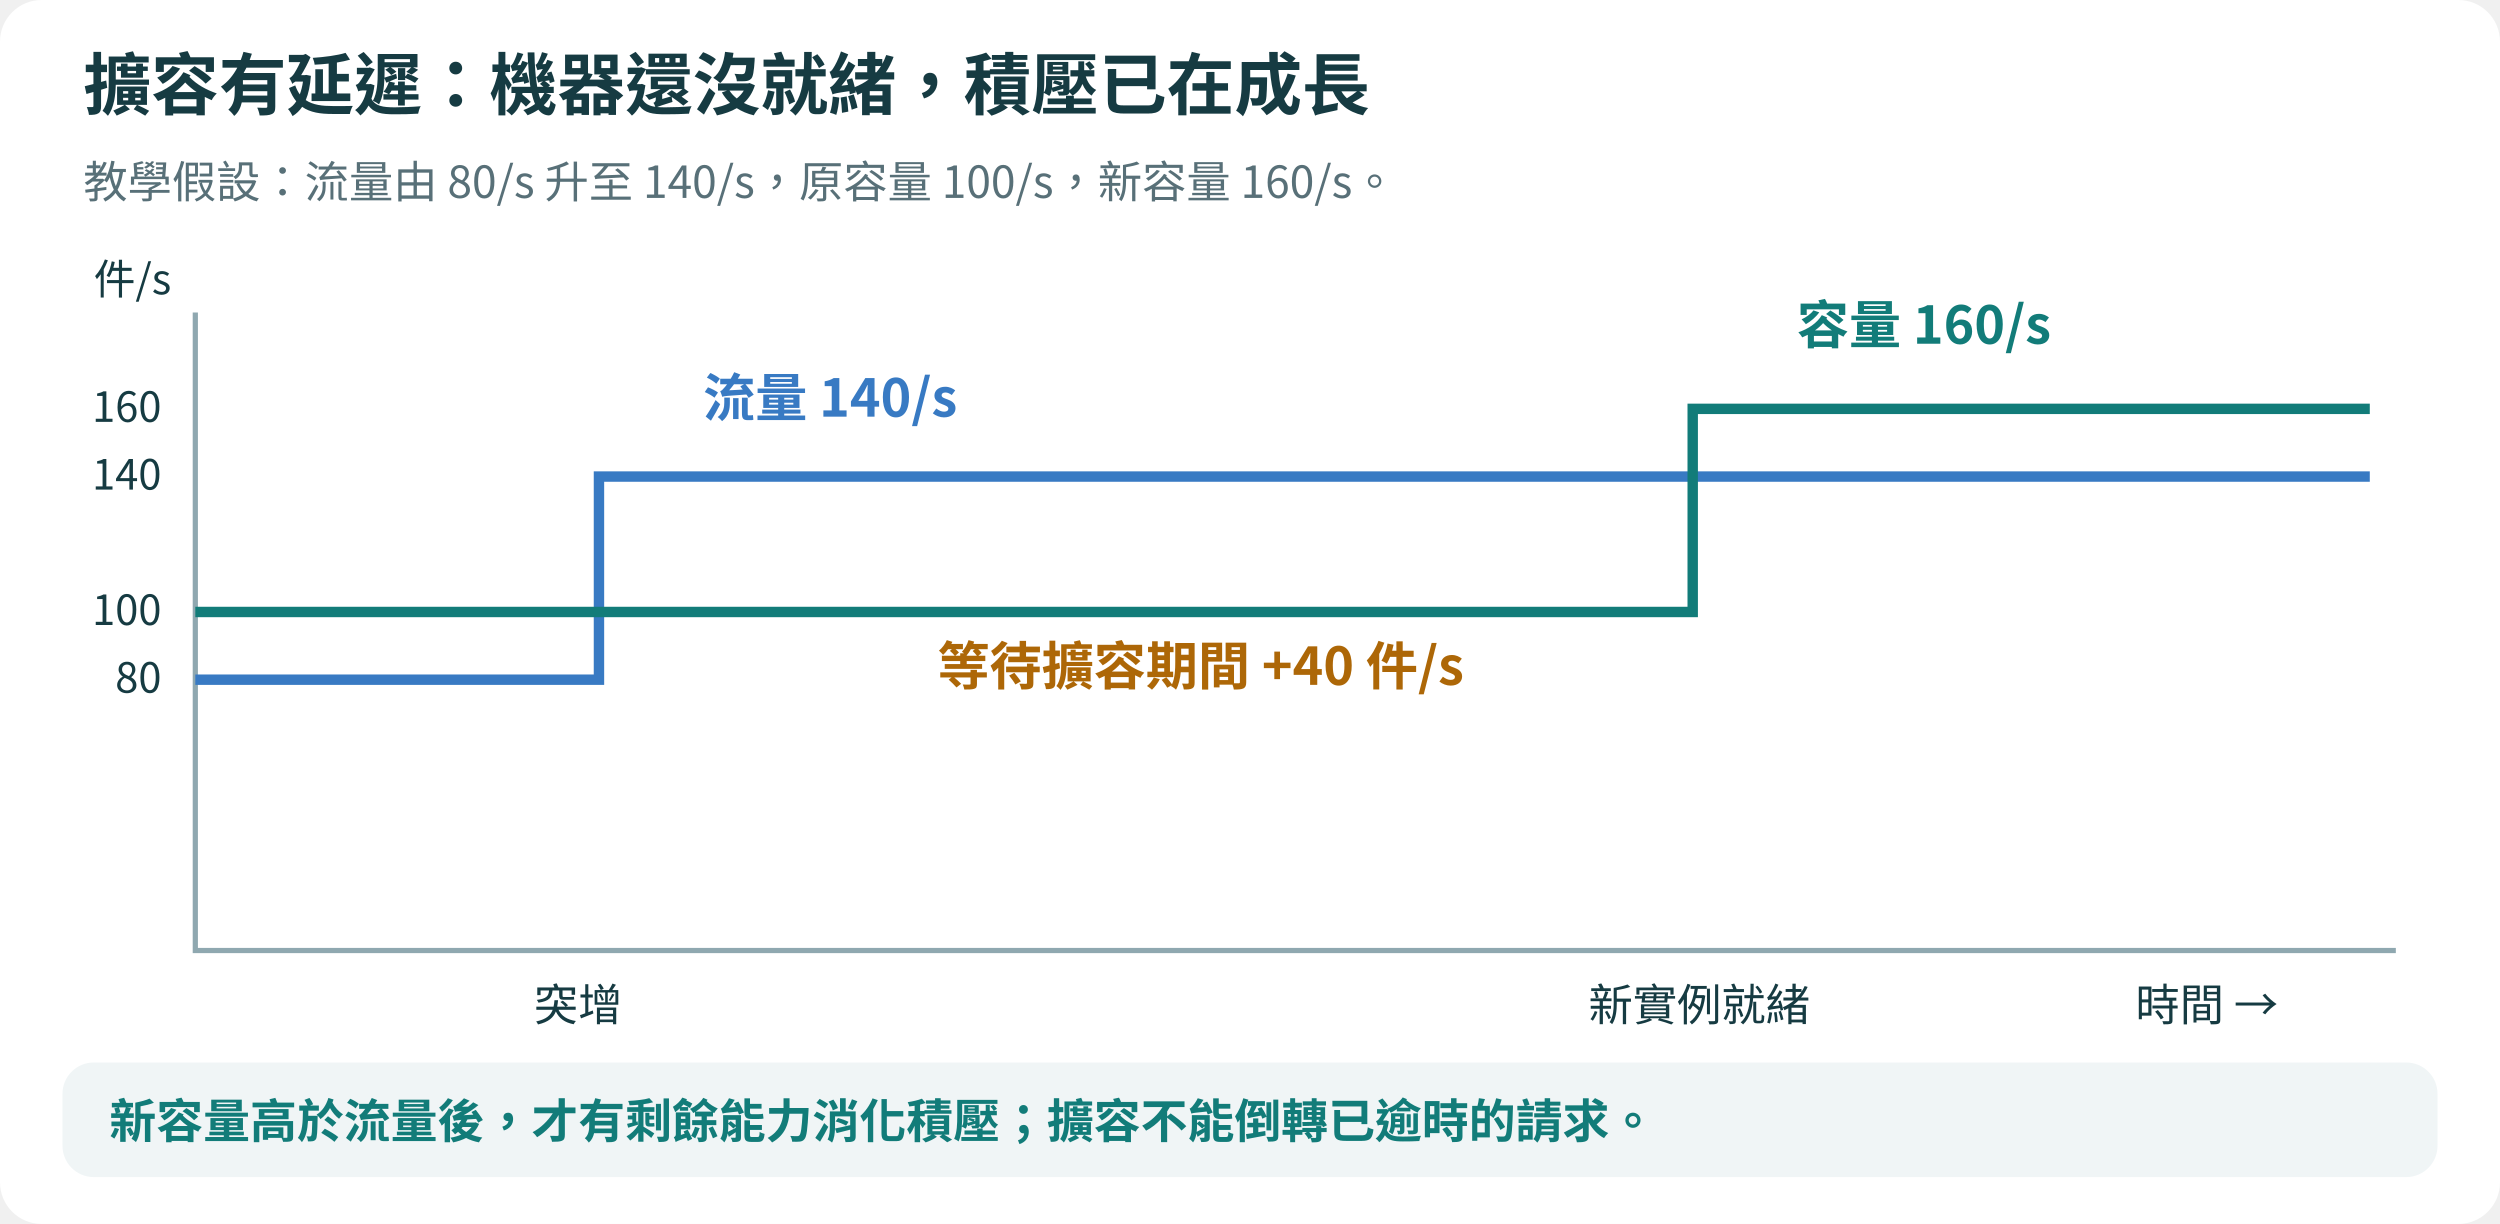
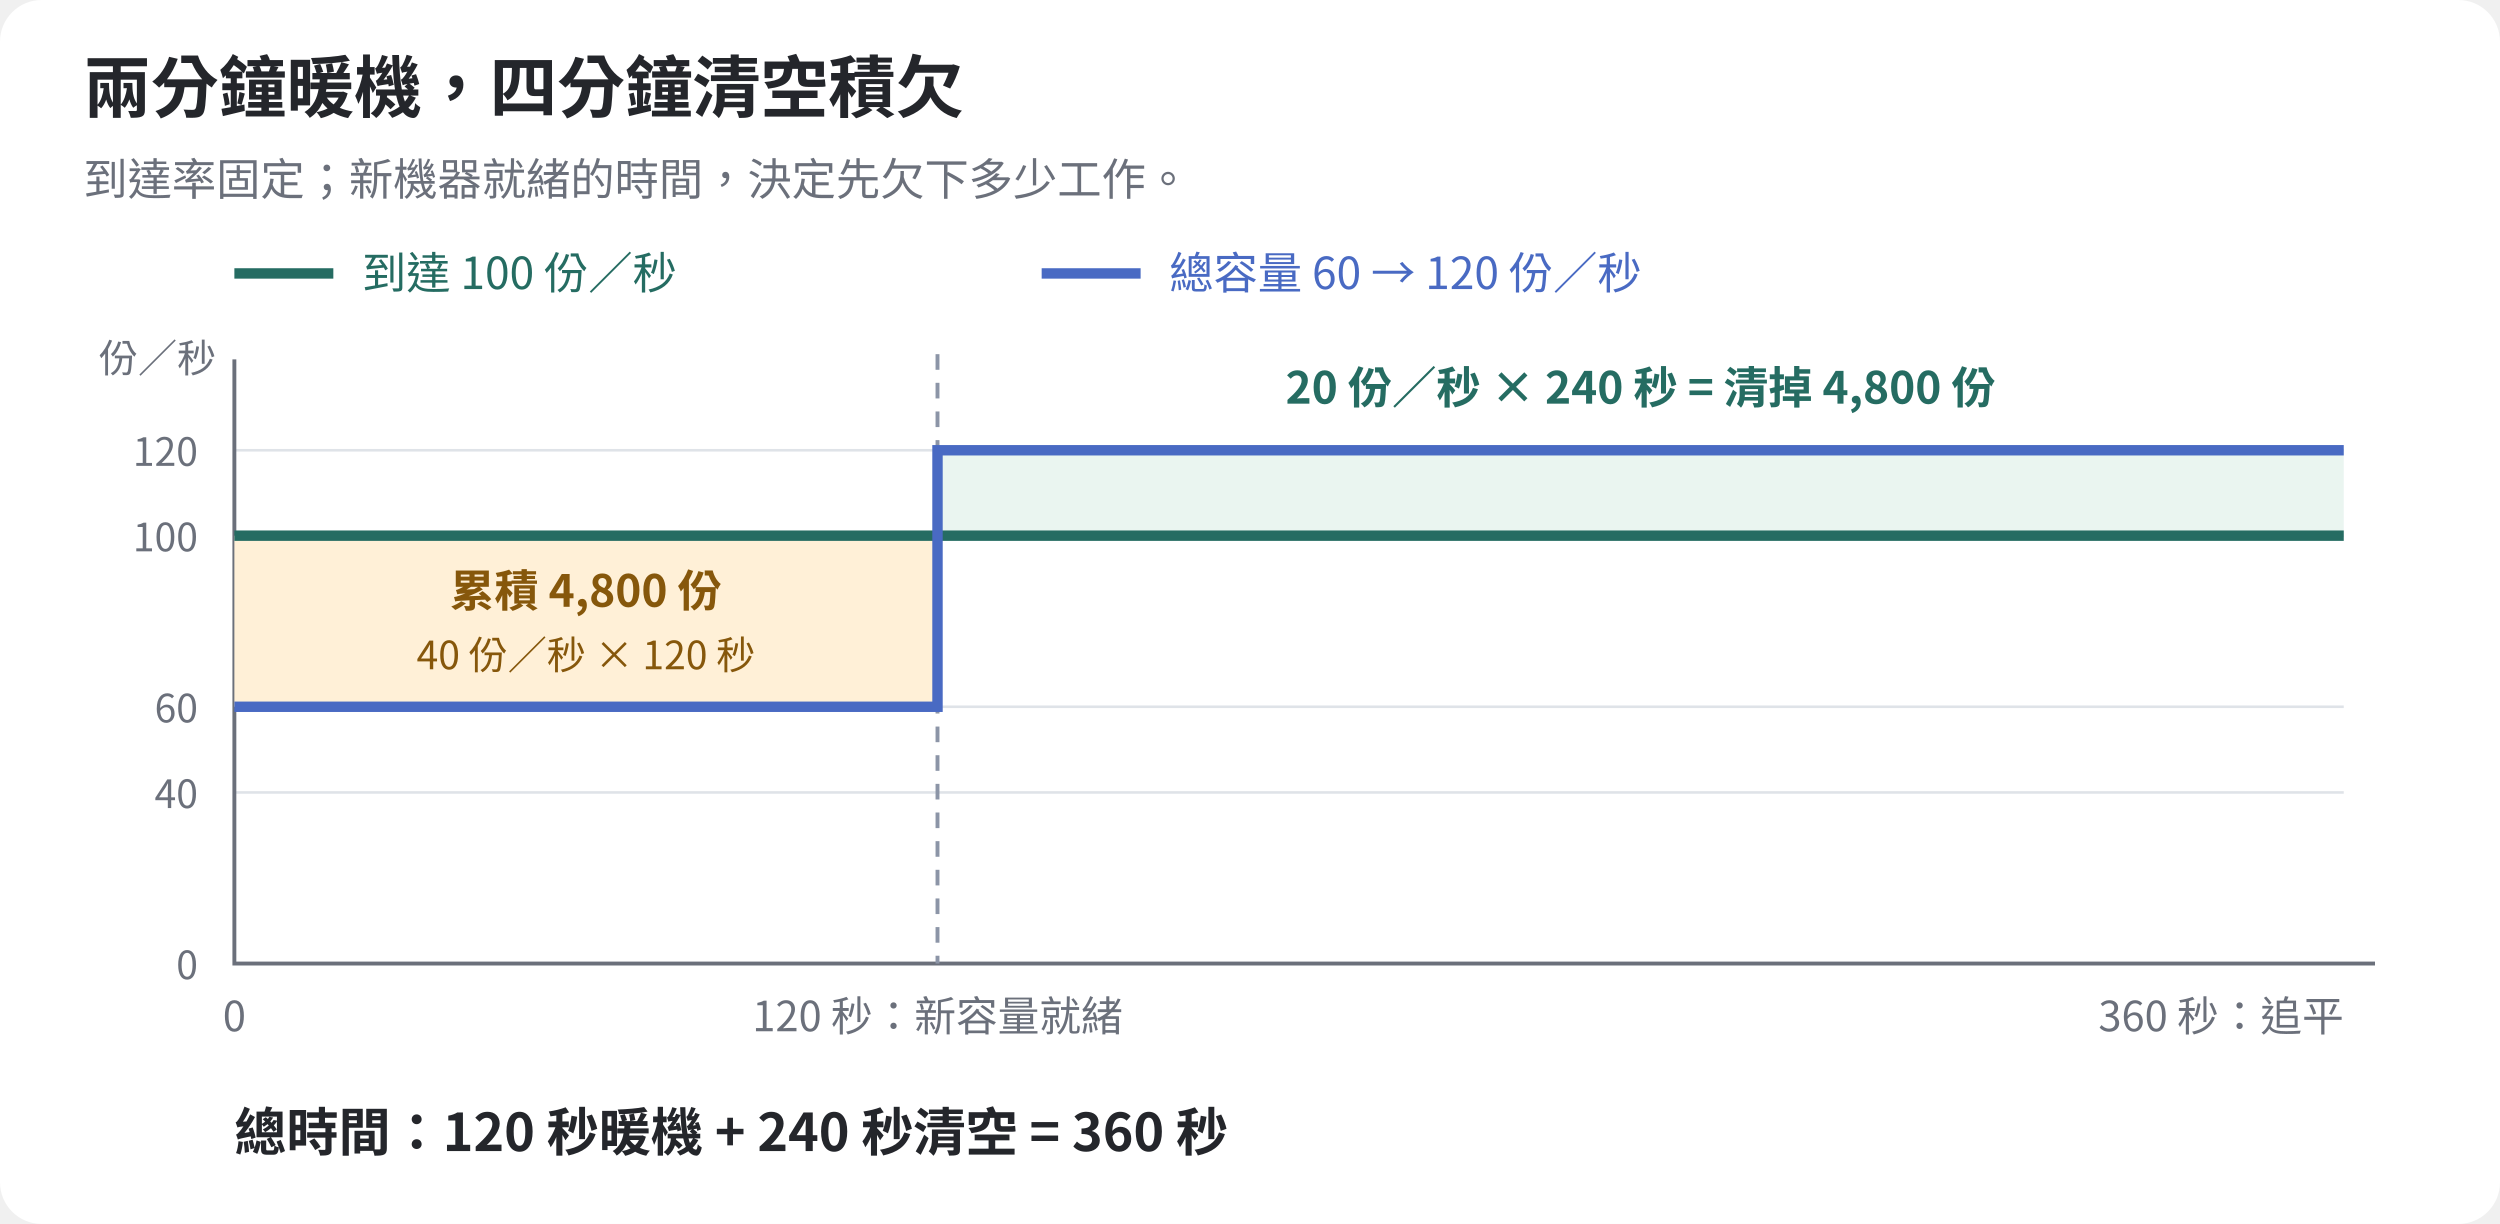
<svg xmlns="http://www.w3.org/2000/svg" viewBox="0 0 960 470" role="img" aria-labelledby="visual-12-scale-title visual-12-scale-desc">
-   <defs>
-     <marker id="visual-12-scale-arrow" viewBox="0 0 10 10" refX="9" refY="5" markerWidth="7" markerHeight="7" orient="auto-start-reverse">
-       <path d="M0 0 L10 5 L0 10 Z" fill="#127c79" />
-     </marker>
-   </defs>
-   <rect width="960" height="100%" rx="16" fill="#fff" />
-   <text x="32" y="42" font-family="Noto Sans CJK TC, Microsoft JhengHei, sans-serif" font-size="26" font-weight="700" text-anchor="start" fill="#163b42">擴容有延遲：機器還沒就緒，積壓已在成長</text>
-   <text x="32" y="76" font-family="Noto Sans CJK TC, Microsoft JhengHei, sans-serif" font-size="17" font-weight="400" text-anchor="start" fill="#587078">教學假設：流量由 80/s 升至 140/s，原容量 100/s，新容量 160/s。</text>
-   <path d="M75 120 V365 H920" fill="none" stroke="#8fa8b0" stroke-width="2" />
-   <text x="36" y="113" font-family="Noto Sans CJK TC, Microsoft JhengHei, sans-serif" font-size="16" font-weight="400" text-anchor="start" fill="#163b42">件/s</text>
-   <text x="62" y="266.0" font-family="Noto Sans CJK TC, Microsoft JhengHei, sans-serif" font-size="16" font-weight="400" text-anchor="end" fill="#163b42">80</text>
-   <text x="62" y="240.0" font-family="Noto Sans CJK TC, Microsoft JhengHei, sans-serif" font-size="16" font-weight="400" text-anchor="end" fill="#163b42">100</text>
-   <text x="62" y="188.0" font-family="Noto Sans CJK TC, Microsoft JhengHei, sans-serif" font-size="16" font-weight="400" text-anchor="end" fill="#163b42">140</text>
-   <text x="62" y="162.0" font-family="Noto Sans CJK TC, Microsoft JhengHei, sans-serif" font-size="16" font-weight="400" text-anchor="end" fill="#163b42">160</text>
-   <path d="M75 261 H230 V183 H910" fill="none" stroke="#387ac3" stroke-width="4" />
-   <path d="M75 235 H650 V157 H910" fill="none" stroke="#127c79" stroke-width="4" />
-   <text x="270" y="160" font-family="Noto Sans CJK TC, Microsoft JhengHei, sans-serif" font-size="20" font-weight="700" text-anchor="start" fill="#387ac3">流量 140/s</text>
-   <text x="360" y="263" font-family="Noto Sans CJK TC, Microsoft JhengHei, sans-serif" font-size="20" font-weight="700" text-anchor="start" fill="#ad6707">等待擴容期間 +40 件/s</text>
-   <text x="690" y="132" font-family="Noto Sans CJK TC, Microsoft JhengHei, sans-serif" font-size="20" font-weight="700" text-anchor="start" fill="#127c79">容量 160/s</text>
-   <text x="205" y="392" font-family="Noto Sans CJK TC, Microsoft JhengHei, sans-serif" font-size="17" font-weight="400" text-anchor="start" fill="#163b42">突增</text>
-   <text x="610" y="392" font-family="Noto Sans CJK TC, Microsoft JhengHei, sans-serif" font-size="17" font-weight="400" text-anchor="start" fill="#163b42">新實例就緒</text>
-   <text x="820" y="392" font-family="Noto Sans CJK TC, Microsoft JhengHei, sans-serif" font-size="17" font-weight="400" text-anchor="start" fill="#163b42">時間 →</text>
-   <rect x="24" y="408" width="912" height="44" rx="12" fill="#f0f5f6" stroke="none" stroke-width="1.5" />
-   <text x="42" y="437" font-family="Noto Sans CJK TC, Microsoft JhengHei, sans-serif" font-size="18" font-weight="700" text-anchor="start" fill="#127c79">新容量高於流量後，才有剩餘能力消化積壓；擴容不能倒轉已逾時的請求。</text>
+   <rect width="960" height="470" rx="16" fill="#ffffff" />
+   <text x="32" y="43" font-family="Noto Sans CJK TC, Microsoft JhengHei, sans-serif" font-size="26" font-weight="700" fill="#24262b" text-anchor="start">兩分鐘暖機，四分鐘清空積欠</text>
+   <text x="32" y="75" font-family="Noto Sans CJK TC, Microsoft JhengHei, sans-serif" font-size="17" font-weight="400" fill="#6b707b" text-anchor="start">到達率固定；新機器就緒的時間，決定先欠下多少工作。</text>
+   <path d="M90 105 H128" stroke="#256c62" stroke-width="4" />
+   <text x="139" y="111" font-family="Noto Sans CJK TC, Microsoft JhengHei, sans-serif" font-size="17" font-weight="400" fill="#256c62" text-anchor="start">到達 100 份／秒</text>
+   <path d="M400 105 H438" stroke="#496ac3" stroke-width="4" />
+   <text x="449" y="111" font-family="Noto Sans CJK TC, Microsoft JhengHei, sans-serif" font-size="17" font-weight="400" fill="#496ac3" text-anchor="start">總容量 60 → 120 份／秒</text>
+   <path d="M90 370.0 H900" stroke="#dfe3e8" stroke-width="1" />
+   <text x="76" y="376.0" font-family="Noto Sans CJK TC, Microsoft JhengHei, sans-serif" font-size="15" font-weight="400" fill="#6b707b" text-anchor="end">0</text>
+   <path d="M90 304.3 H900" stroke="#dfe3e8" stroke-width="1" />
+   <text x="76" y="310.3" font-family="Noto Sans CJK TC, Microsoft JhengHei, sans-serif" font-size="15" font-weight="400" fill="#6b707b" text-anchor="end">40</text>
+   <path d="M90 271.4 H900" stroke="#dfe3e8" stroke-width="1" />
+   <text x="76" y="277.4" font-family="Noto Sans CJK TC, Microsoft JhengHei, sans-serif" font-size="15" font-weight="400" fill="#6b707b" text-anchor="end">60</text>
+   <path d="M90 205.7 H900" stroke="#dfe3e8" stroke-width="1" />
+   <text x="76" y="211.7" font-family="Noto Sans CJK TC, Microsoft JhengHei, sans-serif" font-size="15" font-weight="400" fill="#6b707b" text-anchor="end">100</text>
+   <path d="M90 172.9 H900" stroke="#dfe3e8" stroke-width="1" />
+   <text x="76" y="178.9" font-family="Noto Sans CJK TC, Microsoft JhengHei, sans-serif" font-size="15" font-weight="400" fill="#6b707b" text-anchor="end">120</text>
+   <path d="M90 138 V370 H912" fill="none" stroke="#6b707b" stroke-width="1.5" />
+   <text x="38" y="143" font-family="Noto Sans CJK TC, Microsoft JhengHei, sans-serif" font-size="15" font-weight="400" fill="#6b707b" text-anchor="start">份／秒</text>
+   <rect x="90" y="205.7" width="270" height="65.7" fill="#fff0d7" />
+   <rect x="360" y="172.9" width="540" height="32.8" fill="#eaf5f0" />
+   <path d="M360 136 V370" stroke="#8c95a7" stroke-dasharray="6 5" stroke-width="1.5" />
+   <path d="M90 205.7 H900" fill="none" stroke="#256c62" stroke-width="4" />
+   <path d="M90 271.4 H360 V172.9 H900" fill="none" stroke="#496ac3" stroke-width="4" />
+   <text x="225" y="233" font-family="Noto Sans CJK TC, Microsoft JhengHei, sans-serif" font-size="17" font-weight="700" fill="#86570b" text-anchor="middle">累積 4,800 份</text>
+   <text x="225" y="257" font-family="Noto Sans CJK TC, Microsoft JhengHei, sans-serif" font-size="15" font-weight="400" fill="#86570b" text-anchor="middle">40 份／秒 × 120 秒</text>
+   <text x="630" y="155" font-family="Noto Sans CJK TC, Microsoft JhengHei, sans-serif" font-size="17" font-weight="700" fill="#256c62" text-anchor="middle">20 份／秒 × 240 秒 = 清掉 4,800 份</text>
+   <text x="90" y="396" font-family="Noto Sans CJK TC, Microsoft JhengHei, sans-serif" font-size="16" font-weight="400" fill="#6b707b" text-anchor="middle">0</text>
+   <text x="360" y="396" font-family="Noto Sans CJK TC, Microsoft JhengHei, sans-serif" font-size="16" font-weight="400" fill="#6b707b" text-anchor="middle">120 秒：新容量就緒</text>
+   <text x="900" y="396" font-family="Noto Sans CJK TC, Microsoft JhengHei, sans-serif" font-size="16" font-weight="400" fill="#6b707b" text-anchor="end">360 秒：追平</text>
+   <text x="90" y="442" font-family="Noto Sans CJK TC, Microsoft JhengHei, sans-serif" font-size="20" font-weight="700" fill="#24262b" text-anchor="start">總時間：120 秒暖機 + 240 秒清空 = 360 秒</text>
</svg>
